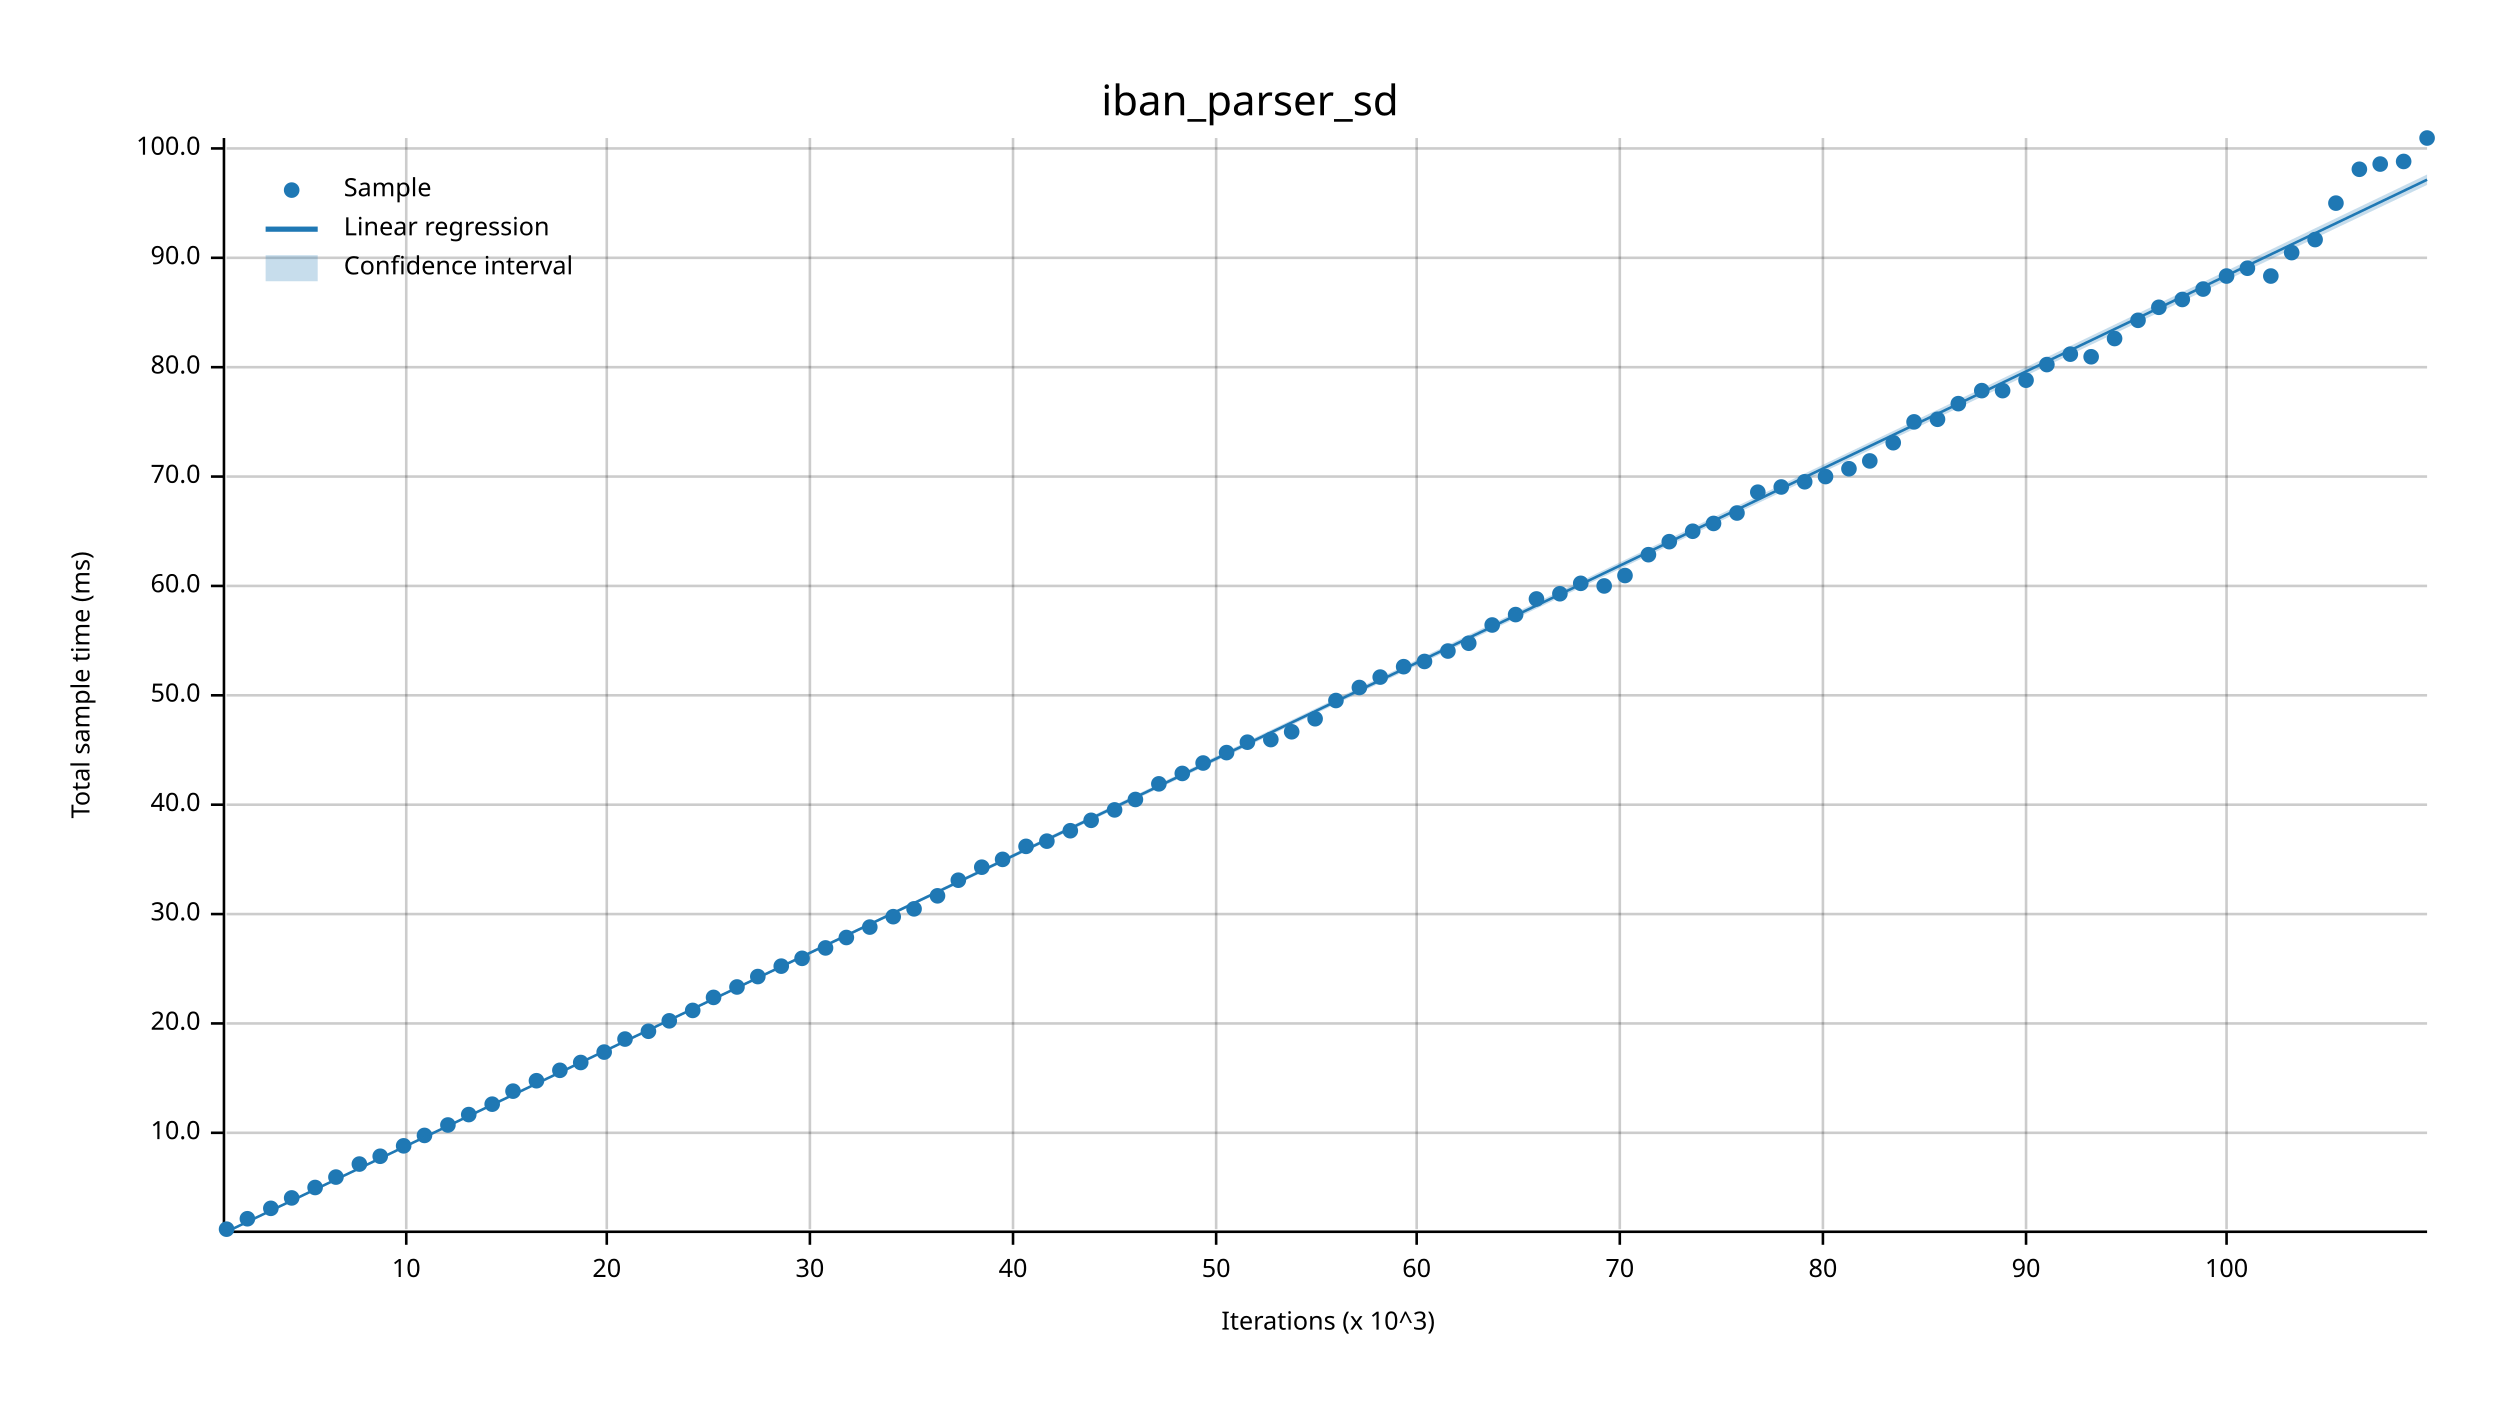
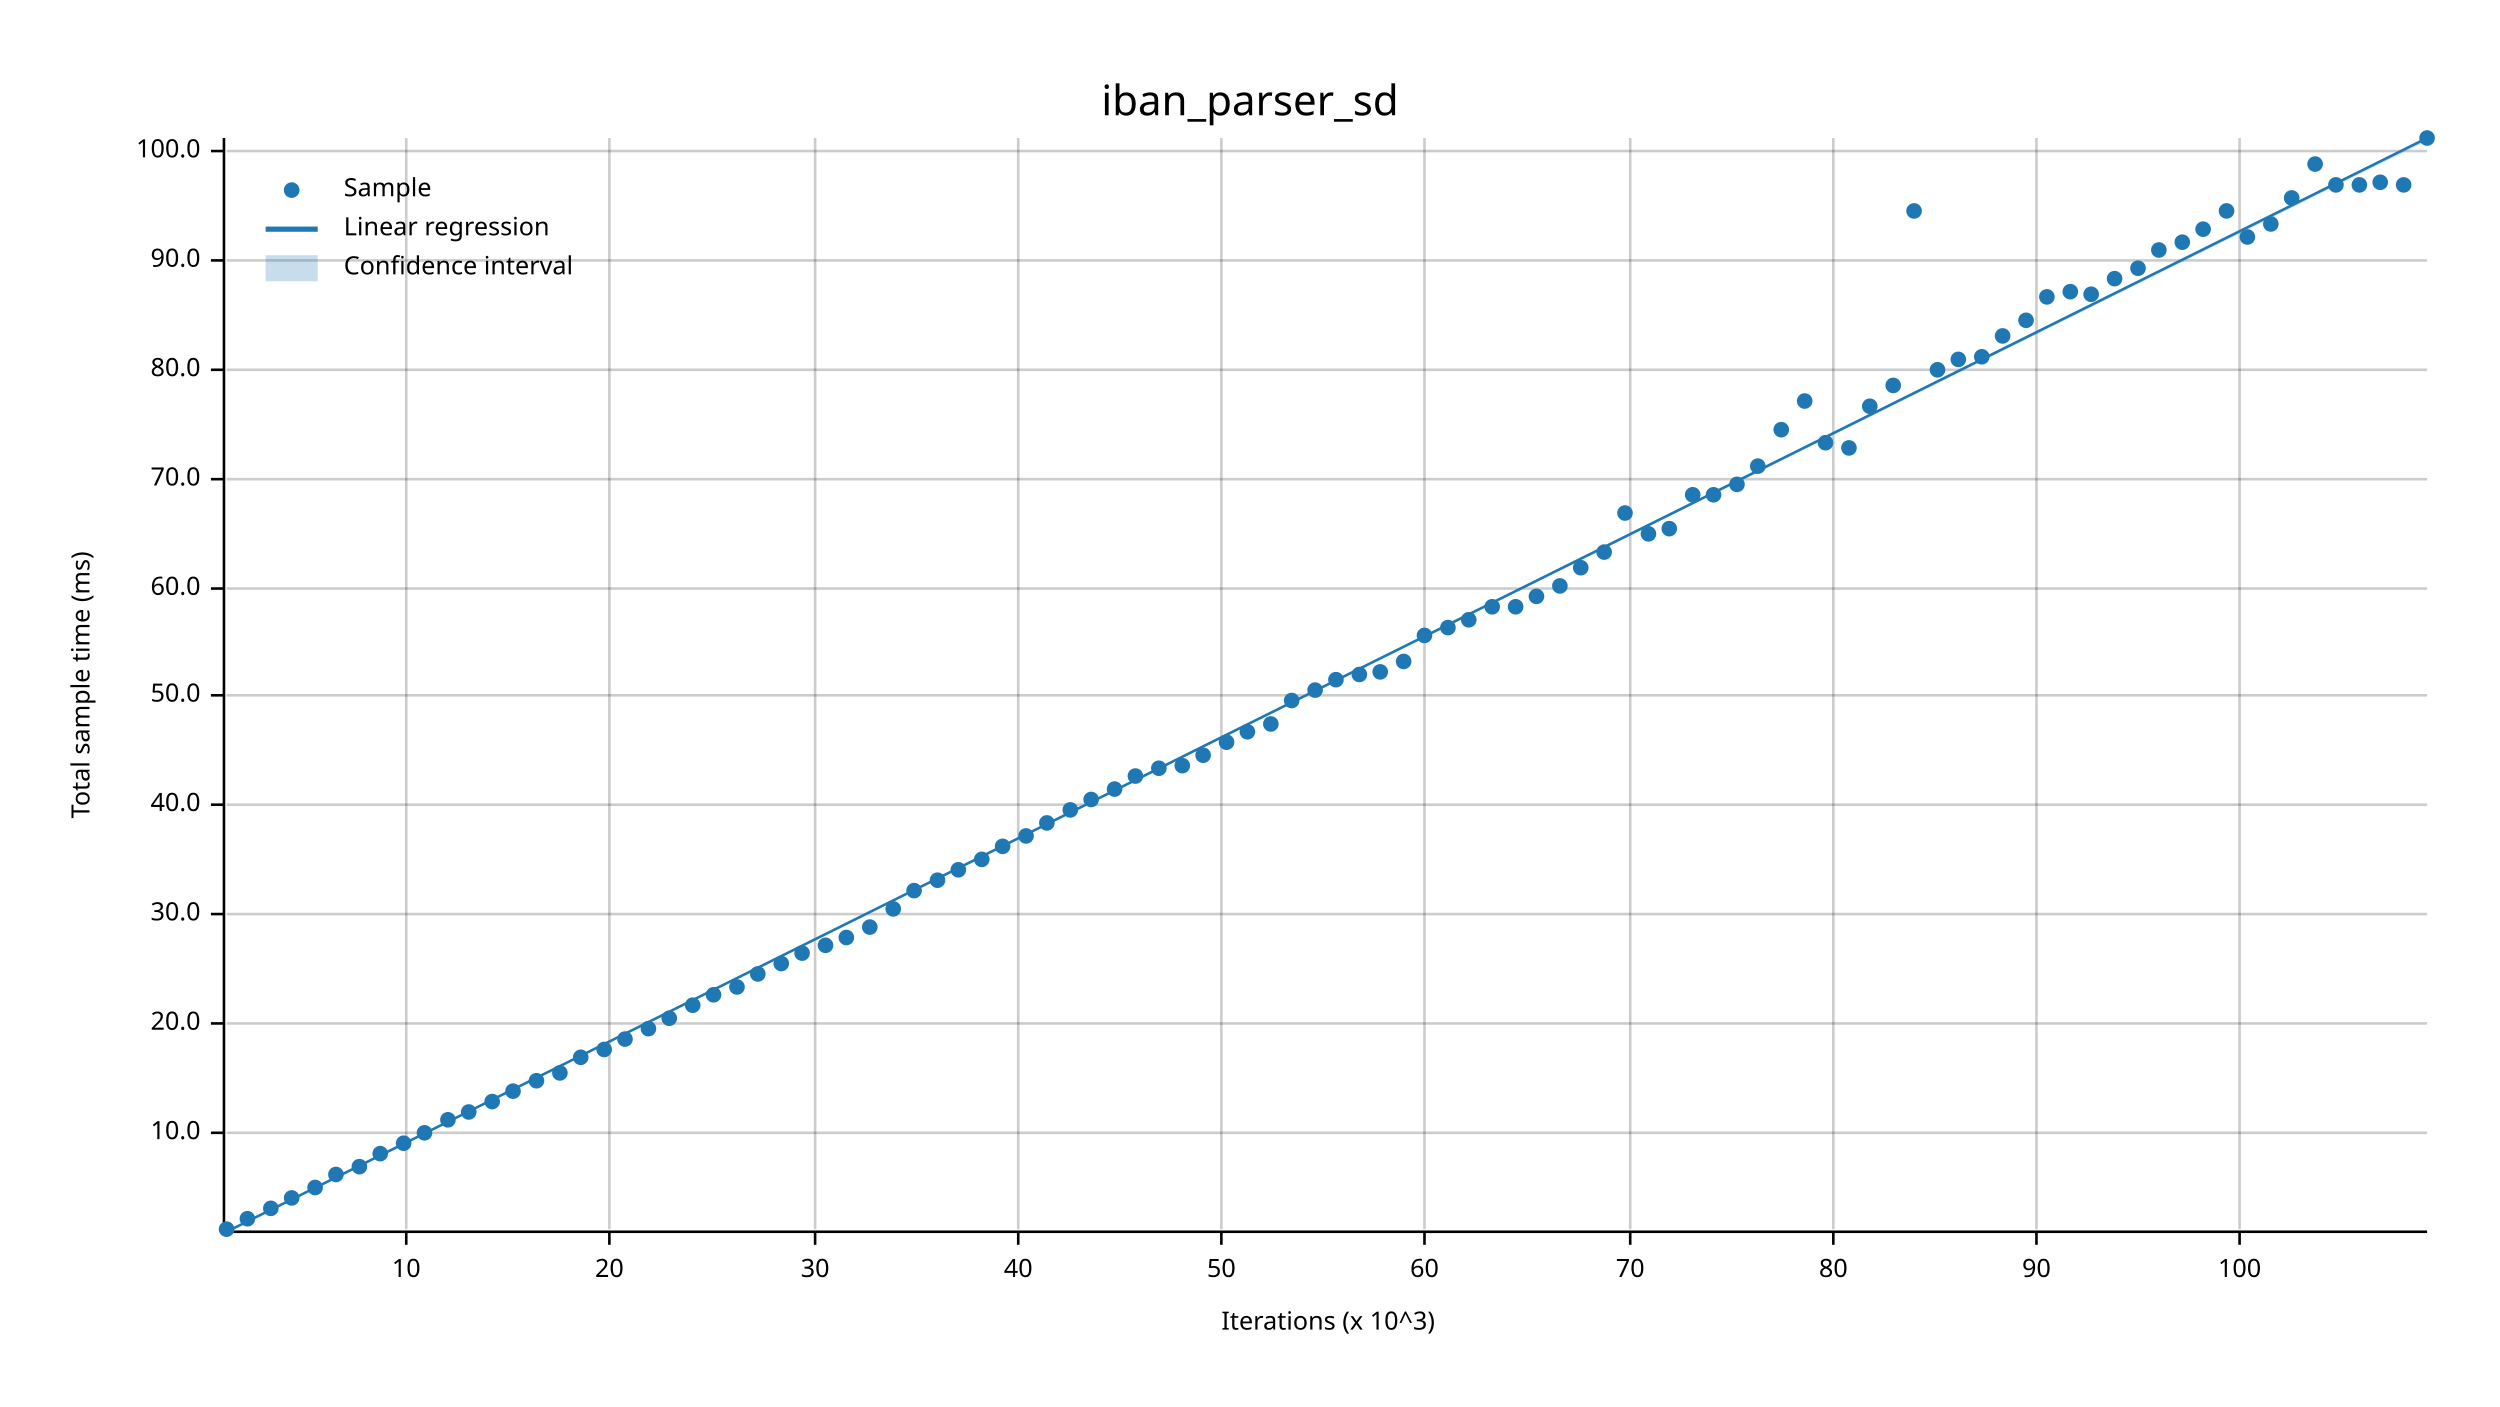
<svg xmlns="http://www.w3.org/2000/svg" width="960" height="540" viewBox="0 0 960 540">
  <text x="480" y="32" dy="0.76em" text-anchor="middle" font-family="sans-serif" font-size="16.129" opacity="1" fill="#000000">
iban_parser_sd
</text>
  <text x="27" y="263" dy="0.76em" text-anchor="middle" font-family="sans-serif" font-size="9.677" opacity="1" fill="#000000" transform="rotate(270, 27, 263)">
Total sample time (ms)
</text>
  <text x="510" y="513" dy="-0.5ex" text-anchor="middle" font-family="sans-serif" font-size="9.677" opacity="1" fill="#000000">
Iterations (x 10^3)
</text>
  <line opacity="0.2" stroke="#000000" stroke-width="1" x1="156" y1="472" x2="156" y2="53" />
-   <line opacity="0.2" stroke="#000000" stroke-width="1" x1="233" y1="472" x2="233" y2="53" />
-   <line opacity="0.2" stroke="#000000" stroke-width="1" x1="311" y1="472" x2="311" y2="53" />
-   <line opacity="0.2" stroke="#000000" stroke-width="1" x1="389" y1="472" x2="389" y2="53" />
-   <line opacity="0.2" stroke="#000000" stroke-width="1" x1="467" y1="472" x2="467" y2="53" />
-   <line opacity="0.2" stroke="#000000" stroke-width="1" x1="544" y1="472" x2="544" y2="53" />
-   <line opacity="0.2" stroke="#000000" stroke-width="1" x1="622" y1="472" x2="622" y2="53" />
-   <line opacity="0.2" stroke="#000000" stroke-width="1" x1="700" y1="472" x2="700" y2="53" />
-   <line opacity="0.2" stroke="#000000" stroke-width="1" x1="778" y1="472" x2="778" y2="53" />
-   <line opacity="0.2" stroke="#000000" stroke-width="1" x1="855" y1="472" x2="855" y2="53" />
+   <line opacity="0.2" stroke="#000000" stroke-width="1" x1="234" y1="472" x2="234" y2="53" />
+   <line opacity="0.2" stroke="#000000" stroke-width="1" x1="313" y1="472" x2="313" y2="53" />
+   <line opacity="0.2" stroke="#000000" stroke-width="1" x1="391" y1="472" x2="391" y2="53" />
+   <line opacity="0.2" stroke="#000000" stroke-width="1" x1="469" y1="472" x2="469" y2="53" />
+   <line opacity="0.2" stroke="#000000" stroke-width="1" x1="547" y1="472" x2="547" y2="53" />
+   <line opacity="0.2" stroke="#000000" stroke-width="1" x1="626" y1="472" x2="626" y2="53" />
+   <line opacity="0.2" stroke="#000000" stroke-width="1" x1="704" y1="472" x2="704" y2="53" />
+   <line opacity="0.2" stroke="#000000" stroke-width="1" x1="782" y1="472" x2="782" y2="53" />
+   <line opacity="0.2" stroke="#000000" stroke-width="1" x1="860" y1="472" x2="860" y2="53" />
  <line opacity="0.2" stroke="#000000" stroke-width="1" x1="87" y1="435" x2="932" y2="435" />
  <line opacity="0.2" stroke="#000000" stroke-width="1" x1="87" y1="393" x2="932" y2="393" />
  <line opacity="0.2" stroke="#000000" stroke-width="1" x1="87" y1="351" x2="932" y2="351" />
  <line opacity="0.2" stroke="#000000" stroke-width="1" x1="87" y1="309" x2="932" y2="309" />
  <line opacity="0.2" stroke="#000000" stroke-width="1" x1="87" y1="267" x2="932" y2="267" />
-   <line opacity="0.2" stroke="#000000" stroke-width="1" x1="87" y1="225" x2="932" y2="225" />
-   <line opacity="0.2" stroke="#000000" stroke-width="1" x1="87" y1="183" x2="932" y2="183" />
-   <line opacity="0.2" stroke="#000000" stroke-width="1" x1="87" y1="141" x2="932" y2="141" />
-   <line opacity="0.2" stroke="#000000" stroke-width="1" x1="87" y1="99" x2="932" y2="99" />
-   <line opacity="0.2" stroke="#000000" stroke-width="1" x1="87" y1="57" x2="932" y2="57" />
+   <line opacity="0.2" stroke="#000000" stroke-width="1" x1="87" y1="226" x2="932" y2="226" />
+   <line opacity="0.2" stroke="#000000" stroke-width="1" x1="87" y1="184" x2="932" y2="184" />
+   <line opacity="0.2" stroke="#000000" stroke-width="1" x1="87" y1="142" x2="932" y2="142" />
+   <line opacity="0.2" stroke="#000000" stroke-width="1" x1="87" y1="100" x2="932" y2="100" />
+   <line opacity="0.2" stroke="#000000" stroke-width="1" x1="87" y1="58" x2="932" y2="58" />
  <polyline fill="none" opacity="1" stroke="#000000" stroke-width="1" points="86,53 86,472 " />
  <text x="77" y="435" dy="0.5ex" text-anchor="end" font-family="sans-serif" font-size="9.677" opacity="1" fill="#000000">
10.0
</text>
  <polyline fill="none" opacity="1" stroke="#000000" stroke-width="1" points="81,435 86,435 " />
  <text x="77" y="393" dy="0.5ex" text-anchor="end" font-family="sans-serif" font-size="9.677" opacity="1" fill="#000000">
20.0
</text>
  <polyline fill="none" opacity="1" stroke="#000000" stroke-width="1" points="81,393 86,393 " />
  <text x="77" y="351" dy="0.5ex" text-anchor="end" font-family="sans-serif" font-size="9.677" opacity="1" fill="#000000">
30.0
</text>
  <polyline fill="none" opacity="1" stroke="#000000" stroke-width="1" points="81,351 86,351 " />
  <text x="77" y="309" dy="0.5ex" text-anchor="end" font-family="sans-serif" font-size="9.677" opacity="1" fill="#000000">
40.0
</text>
  <polyline fill="none" opacity="1" stroke="#000000" stroke-width="1" points="81,309 86,309 " />
  <text x="77" y="267" dy="0.5ex" text-anchor="end" font-family="sans-serif" font-size="9.677" opacity="1" fill="#000000">
50.0
</text>
  <polyline fill="none" opacity="1" stroke="#000000" stroke-width="1" points="81,267 86,267 " />
-   <text x="77" y="225" dy="0.5ex" text-anchor="end" font-family="sans-serif" font-size="9.677" opacity="1" fill="#000000">
+   <text x="77" y="226" dy="0.5ex" text-anchor="end" font-family="sans-serif" font-size="9.677" opacity="1" fill="#000000">
60.0
</text>
-   <polyline fill="none" opacity="1" stroke="#000000" stroke-width="1" points="81,225 86,225 " />
-   <text x="77" y="183" dy="0.5ex" text-anchor="end" font-family="sans-serif" font-size="9.677" opacity="1" fill="#000000">
+   <polyline fill="none" opacity="1" stroke="#000000" stroke-width="1" points="81,226 86,226 " />
+   <text x="77" y="184" dy="0.5ex" text-anchor="end" font-family="sans-serif" font-size="9.677" opacity="1" fill="#000000">
70.0
</text>
-   <polyline fill="none" opacity="1" stroke="#000000" stroke-width="1" points="81,183 86,183 " />
-   <text x="77" y="141" dy="0.5ex" text-anchor="end" font-family="sans-serif" font-size="9.677" opacity="1" fill="#000000">
+   <polyline fill="none" opacity="1" stroke="#000000" stroke-width="1" points="81,184 86,184 " />
+   <text x="77" y="142" dy="0.5ex" text-anchor="end" font-family="sans-serif" font-size="9.677" opacity="1" fill="#000000">
80.0
</text>
-   <polyline fill="none" opacity="1" stroke="#000000" stroke-width="1" points="81,141 86,141 " />
-   <text x="77" y="99" dy="0.5ex" text-anchor="end" font-family="sans-serif" font-size="9.677" opacity="1" fill="#000000">
+   <polyline fill="none" opacity="1" stroke="#000000" stroke-width="1" points="81,142 86,142 " />
+   <text x="77" y="100" dy="0.5ex" text-anchor="end" font-family="sans-serif" font-size="9.677" opacity="1" fill="#000000">
90.0
</text>
-   <polyline fill="none" opacity="1" stroke="#000000" stroke-width="1" points="81,99 86,99 " />
-   <text x="77" y="57" dy="0.5ex" text-anchor="end" font-family="sans-serif" font-size="9.677" opacity="1" fill="#000000">
+   <polyline fill="none" opacity="1" stroke="#000000" stroke-width="1" points="81,100 86,100 " />
+   <text x="77" y="58" dy="0.5ex" text-anchor="end" font-family="sans-serif" font-size="9.677" opacity="1" fill="#000000">
100.0
</text>
-   <polyline fill="none" opacity="1" stroke="#000000" stroke-width="1" points="81,57 86,57 " />
+   <polyline fill="none" opacity="1" stroke="#000000" stroke-width="1" points="81,58 86,58 " />
  <polyline fill="none" opacity="1" stroke="#000000" stroke-width="1" points="87,473 932,473 " />
  <text x="156" y="483" dy="0.76em" text-anchor="middle" font-family="sans-serif" font-size="9.677" opacity="1" fill="#000000">
10
</text>
  <polyline fill="none" opacity="1" stroke="#000000" stroke-width="1" points="156,473 156,478 " />
-   <text x="233" y="483" dy="0.76em" text-anchor="middle" font-family="sans-serif" font-size="9.677" opacity="1" fill="#000000">
+   <text x="234" y="483" dy="0.76em" text-anchor="middle" font-family="sans-serif" font-size="9.677" opacity="1" fill="#000000">
20
</text>
-   <polyline fill="none" opacity="1" stroke="#000000" stroke-width="1" points="233,473 233,478 " />
-   <text x="311" y="483" dy="0.76em" text-anchor="middle" font-family="sans-serif" font-size="9.677" opacity="1" fill="#000000">
+   <polyline fill="none" opacity="1" stroke="#000000" stroke-width="1" points="234,473 234,478 " />
+   <text x="313" y="483" dy="0.76em" text-anchor="middle" font-family="sans-serif" font-size="9.677" opacity="1" fill="#000000">
30
</text>
-   <polyline fill="none" opacity="1" stroke="#000000" stroke-width="1" points="311,473 311,478 " />
-   <text x="389" y="483" dy="0.76em" text-anchor="middle" font-family="sans-serif" font-size="9.677" opacity="1" fill="#000000">
+   <polyline fill="none" opacity="1" stroke="#000000" stroke-width="1" points="313,473 313,478 " />
+   <text x="391" y="483" dy="0.76em" text-anchor="middle" font-family="sans-serif" font-size="9.677" opacity="1" fill="#000000">
40
</text>
-   <polyline fill="none" opacity="1" stroke="#000000" stroke-width="1" points="389,473 389,478 " />
-   <text x="467" y="483" dy="0.76em" text-anchor="middle" font-family="sans-serif" font-size="9.677" opacity="1" fill="#000000">
+   <polyline fill="none" opacity="1" stroke="#000000" stroke-width="1" points="391,473 391,478 " />
+   <text x="469" y="483" dy="0.76em" text-anchor="middle" font-family="sans-serif" font-size="9.677" opacity="1" fill="#000000">
50
</text>
-   <polyline fill="none" opacity="1" stroke="#000000" stroke-width="1" points="467,473 467,478 " />
-   <text x="544" y="483" dy="0.76em" text-anchor="middle" font-family="sans-serif" font-size="9.677" opacity="1" fill="#000000">
+   <polyline fill="none" opacity="1" stroke="#000000" stroke-width="1" points="469,473 469,478 " />
+   <text x="547" y="483" dy="0.76em" text-anchor="middle" font-family="sans-serif" font-size="9.677" opacity="1" fill="#000000">
60
</text>
-   <polyline fill="none" opacity="1" stroke="#000000" stroke-width="1" points="544,473 544,478 " />
-   <text x="622" y="483" dy="0.76em" text-anchor="middle" font-family="sans-serif" font-size="9.677" opacity="1" fill="#000000">
+   <polyline fill="none" opacity="1" stroke="#000000" stroke-width="1" points="547,473 547,478 " />
+   <text x="626" y="483" dy="0.76em" text-anchor="middle" font-family="sans-serif" font-size="9.677" opacity="1" fill="#000000">
70
</text>
-   <polyline fill="none" opacity="1" stroke="#000000" stroke-width="1" points="622,473 622,478 " />
-   <text x="700" y="483" dy="0.76em" text-anchor="middle" font-family="sans-serif" font-size="9.677" opacity="1" fill="#000000">
+   <polyline fill="none" opacity="1" stroke="#000000" stroke-width="1" points="626,473 626,478 " />
+   <text x="704" y="483" dy="0.76em" text-anchor="middle" font-family="sans-serif" font-size="9.677" opacity="1" fill="#000000">
80
</text>
-   <polyline fill="none" opacity="1" stroke="#000000" stroke-width="1" points="700,473 700,478 " />
-   <text x="778" y="483" dy="0.76em" text-anchor="middle" font-family="sans-serif" font-size="9.677" opacity="1" fill="#000000">
+   <polyline fill="none" opacity="1" stroke="#000000" stroke-width="1" points="704,473 704,478 " />
+   <text x="782" y="483" dy="0.76em" text-anchor="middle" font-family="sans-serif" font-size="9.677" opacity="1" fill="#000000">
90
</text>
-   <polyline fill="none" opacity="1" stroke="#000000" stroke-width="1" points="778,473 778,478 " />
-   <text x="855" y="483" dy="0.76em" text-anchor="middle" font-family="sans-serif" font-size="9.677" opacity="1" fill="#000000">
+   <polyline fill="none" opacity="1" stroke="#000000" stroke-width="1" points="782,473 782,478 " />
+   <text x="860" y="483" dy="0.76em" text-anchor="middle" font-family="sans-serif" font-size="9.677" opacity="1" fill="#000000">
100
</text>
-   <polyline fill="none" opacity="1" stroke="#000000" stroke-width="1" points="855,473 855,478 " />
+   <polyline fill="none" opacity="1" stroke="#000000" stroke-width="1" points="860,473 860,478 " />
  <circle cx="87" cy="472" r="3" opacity="1" fill="#1F78B4" stroke="none" stroke-width="1" />
  <circle cx="95" cy="468" r="3" opacity="1" fill="#1F78B4" stroke="none" stroke-width="1" />
  <circle cx="104" cy="464" r="3" opacity="1" fill="#1F78B4" stroke="none" stroke-width="1" />
  <circle cx="112" cy="460" r="3" opacity="1" fill="#1F78B4" stroke="none" stroke-width="1" />
  <circle cx="121" cy="456" r="3" opacity="1" fill="#1F78B4" stroke="none" stroke-width="1" />
-   <circle cx="129" cy="452" r="3" opacity="1" fill="#1F78B4" stroke="none" stroke-width="1" />
-   <circle cx="138" cy="447" r="3" opacity="1" fill="#1F78B4" stroke="none" stroke-width="1" />
-   <circle cx="146" cy="444" r="3" opacity="1" fill="#1F78B4" stroke="none" stroke-width="1" />
-   <circle cx="155" cy="440" r="3" opacity="1" fill="#1F78B4" stroke="none" stroke-width="1" />
-   <circle cx="163" cy="436" r="3" opacity="1" fill="#1F78B4" stroke="none" stroke-width="1" />
-   <circle cx="172" cy="432" r="3" opacity="1" fill="#1F78B4" stroke="none" stroke-width="1" />
-   <circle cx="180" cy="428" r="3" opacity="1" fill="#1F78B4" stroke="none" stroke-width="1" />
-   <circle cx="189" cy="424" r="3" opacity="1" fill="#1F78B4" stroke="none" stroke-width="1" />
+   <circle cx="129" cy="451" r="3" opacity="1" fill="#1F78B4" stroke="none" stroke-width="1" />
+   <circle cx="138" cy="448" r="3" opacity="1" fill="#1F78B4" stroke="none" stroke-width="1" />
+   <circle cx="146" cy="443" r="3" opacity="1" fill="#1F78B4" stroke="none" stroke-width="1" />
+   <circle cx="155" cy="439" r="3" opacity="1" fill="#1F78B4" stroke="none" stroke-width="1" />
+   <circle cx="163" cy="435" r="3" opacity="1" fill="#1F78B4" stroke="none" stroke-width="1" />
+   <circle cx="172" cy="430" r="3" opacity="1" fill="#1F78B4" stroke="none" stroke-width="1" />
+   <circle cx="180" cy="427" r="3" opacity="1" fill="#1F78B4" stroke="none" stroke-width="1" />
+   <circle cx="189" cy="423" r="3" opacity="1" fill="#1F78B4" stroke="none" stroke-width="1" />
  <circle cx="197" cy="419" r="3" opacity="1" fill="#1F78B4" stroke="none" stroke-width="1" />
  <circle cx="206" cy="415" r="3" opacity="1" fill="#1F78B4" stroke="none" stroke-width="1" />
-   <circle cx="215" cy="411" r="3" opacity="1" fill="#1F78B4" stroke="none" stroke-width="1" />
-   <circle cx="223" cy="408" r="3" opacity="1" fill="#1F78B4" stroke="none" stroke-width="1" />
-   <circle cx="232" cy="404" r="3" opacity="1" fill="#1F78B4" stroke="none" stroke-width="1" />
+   <circle cx="215" cy="412" r="3" opacity="1" fill="#1F78B4" stroke="none" stroke-width="1" />
+   <circle cx="223" cy="406" r="3" opacity="1" fill="#1F78B4" stroke="none" stroke-width="1" />
+   <circle cx="232" cy="403" r="3" opacity="1" fill="#1F78B4" stroke="none" stroke-width="1" />
  <circle cx="240" cy="399" r="3" opacity="1" fill="#1F78B4" stroke="none" stroke-width="1" />
-   <circle cx="249" cy="396" r="3" opacity="1" fill="#1F78B4" stroke="none" stroke-width="1" />
-   <circle cx="257" cy="392" r="3" opacity="1" fill="#1F78B4" stroke="none" stroke-width="1" />
-   <circle cx="266" cy="388" r="3" opacity="1" fill="#1F78B4" stroke="none" stroke-width="1" />
-   <circle cx="274" cy="383" r="3" opacity="1" fill="#1F78B4" stroke="none" stroke-width="1" />
+   <circle cx="249" cy="395" r="3" opacity="1" fill="#1F78B4" stroke="none" stroke-width="1" />
+   <circle cx="257" cy="391" r="3" opacity="1" fill="#1F78B4" stroke="none" stroke-width="1" />
+   <circle cx="266" cy="386" r="3" opacity="1" fill="#1F78B4" stroke="none" stroke-width="1" />
+   <circle cx="274" cy="382" r="3" opacity="1" fill="#1F78B4" stroke="none" stroke-width="1" />
  <circle cx="283" cy="379" r="3" opacity="1" fill="#1F78B4" stroke="none" stroke-width="1" />
-   <circle cx="291" cy="375" r="3" opacity="1" fill="#1F78B4" stroke="none" stroke-width="1" />
-   <circle cx="300" cy="371" r="3" opacity="1" fill="#1F78B4" stroke="none" stroke-width="1" />
-   <circle cx="308" cy="368" r="3" opacity="1" fill="#1F78B4" stroke="none" stroke-width="1" />
-   <circle cx="317" cy="364" r="3" opacity="1" fill="#1F78B4" stroke="none" stroke-width="1" />
+   <circle cx="291" cy="374" r="3" opacity="1" fill="#1F78B4" stroke="none" stroke-width="1" />
+   <circle cx="300" cy="370" r="3" opacity="1" fill="#1F78B4" stroke="none" stroke-width="1" />
+   <circle cx="308" cy="366" r="3" opacity="1" fill="#1F78B4" stroke="none" stroke-width="1" />
+   <circle cx="317" cy="363" r="3" opacity="1" fill="#1F78B4" stroke="none" stroke-width="1" />
  <circle cx="325" cy="360" r="3" opacity="1" fill="#1F78B4" stroke="none" stroke-width="1" />
  <circle cx="334" cy="356" r="3" opacity="1" fill="#1F78B4" stroke="none" stroke-width="1" />
-   <circle cx="343" cy="352" r="3" opacity="1" fill="#1F78B4" stroke="none" stroke-width="1" />
-   <circle cx="351" cy="349" r="3" opacity="1" fill="#1F78B4" stroke="none" stroke-width="1" />
-   <circle cx="360" cy="344" r="3" opacity="1" fill="#1F78B4" stroke="none" stroke-width="1" />
-   <circle cx="368" cy="338" r="3" opacity="1" fill="#1F78B4" stroke="none" stroke-width="1" />
-   <circle cx="377" cy="333" r="3" opacity="1" fill="#1F78B4" stroke="none" stroke-width="1" />
-   <circle cx="385" cy="330" r="3" opacity="1" fill="#1F78B4" stroke="none" stroke-width="1" />
-   <circle cx="394" cy="325" r="3" opacity="1" fill="#1F78B4" stroke="none" stroke-width="1" />
-   <circle cx="402" cy="323" r="3" opacity="1" fill="#1F78B4" stroke="none" stroke-width="1" />
-   <circle cx="411" cy="319" r="3" opacity="1" fill="#1F78B4" stroke="none" stroke-width="1" />
-   <circle cx="419" cy="315" r="3" opacity="1" fill="#1F78B4" stroke="none" stroke-width="1" />
-   <circle cx="428" cy="311" r="3" opacity="1" fill="#1F78B4" stroke="none" stroke-width="1" />
-   <circle cx="436" cy="307" r="3" opacity="1" fill="#1F78B4" stroke="none" stroke-width="1" />
-   <circle cx="445" cy="301" r="3" opacity="1" fill="#1F78B4" stroke="none" stroke-width="1" />
-   <circle cx="454" cy="297" r="3" opacity="1" fill="#1F78B4" stroke="none" stroke-width="1" />
-   <circle cx="462" cy="293" r="3" opacity="1" fill="#1F78B4" stroke="none" stroke-width="1" />
-   <circle cx="471" cy="289" r="3" opacity="1" fill="#1F78B4" stroke="none" stroke-width="1" />
-   <circle cx="479" cy="285" r="3" opacity="1" fill="#1F78B4" stroke="none" stroke-width="1" />
-   <circle cx="488" cy="284" r="3" opacity="1" fill="#1F78B4" stroke="none" stroke-width="1" />
-   <circle cx="496" cy="281" r="3" opacity="1" fill="#1F78B4" stroke="none" stroke-width="1" />
-   <circle cx="505" cy="276" r="3" opacity="1" fill="#1F78B4" stroke="none" stroke-width="1" />
-   <circle cx="513" cy="269" r="3" opacity="1" fill="#1F78B4" stroke="none" stroke-width="1" />
-   <circle cx="522" cy="264" r="3" opacity="1" fill="#1F78B4" stroke="none" stroke-width="1" />
-   <circle cx="530" cy="260" r="3" opacity="1" fill="#1F78B4" stroke="none" stroke-width="1" />
-   <circle cx="539" cy="256" r="3" opacity="1" fill="#1F78B4" stroke="none" stroke-width="1" />
-   <circle cx="547" cy="254" r="3" opacity="1" fill="#1F78B4" stroke="none" stroke-width="1" />
-   <circle cx="556" cy="250" r="3" opacity="1" fill="#1F78B4" stroke="none" stroke-width="1" />
-   <circle cx="564" cy="247" r="3" opacity="1" fill="#1F78B4" stroke="none" stroke-width="1" />
-   <circle cx="573" cy="240" r="3" opacity="1" fill="#1F78B4" stroke="none" stroke-width="1" />
-   <circle cx="582" cy="236" r="3" opacity="1" fill="#1F78B4" stroke="none" stroke-width="1" />
-   <circle cx="590" cy="230" r="3" opacity="1" fill="#1F78B4" stroke="none" stroke-width="1" />
-   <circle cx="599" cy="228" r="3" opacity="1" fill="#1F78B4" stroke="none" stroke-width="1" />
-   <circle cx="607" cy="224" r="3" opacity="1" fill="#1F78B4" stroke="none" stroke-width="1" />
-   <circle cx="616" cy="225" r="3" opacity="1" fill="#1F78B4" stroke="none" stroke-width="1" />
-   <circle cx="624" cy="221" r="3" opacity="1" fill="#1F78B4" stroke="none" stroke-width="1" />
-   <circle cx="633" cy="213" r="3" opacity="1" fill="#1F78B4" stroke="none" stroke-width="1" />
-   <circle cx="641" cy="208" r="3" opacity="1" fill="#1F78B4" stroke="none" stroke-width="1" />
-   <circle cx="650" cy="204" r="3" opacity="1" fill="#1F78B4" stroke="none" stroke-width="1" />
-   <circle cx="658" cy="201" r="3" opacity="1" fill="#1F78B4" stroke="none" stroke-width="1" />
-   <circle cx="667" cy="197" r="3" opacity="1" fill="#1F78B4" stroke="none" stroke-width="1" />
-   <circle cx="675" cy="189" r="3" opacity="1" fill="#1F78B4" stroke="none" stroke-width="1" />
-   <circle cx="684" cy="187" r="3" opacity="1" fill="#1F78B4" stroke="none" stroke-width="1" />
-   <circle cx="693" cy="185" r="3" opacity="1" fill="#1F78B4" stroke="none" stroke-width="1" />
-   <circle cx="701" cy="183" r="3" opacity="1" fill="#1F78B4" stroke="none" stroke-width="1" />
-   <circle cx="710" cy="180" r="3" opacity="1" fill="#1F78B4" stroke="none" stroke-width="1" />
-   <circle cx="718" cy="177" r="3" opacity="1" fill="#1F78B4" stroke="none" stroke-width="1" />
-   <circle cx="727" cy="170" r="3" opacity="1" fill="#1F78B4" stroke="none" stroke-width="1" />
-   <circle cx="735" cy="162" r="3" opacity="1" fill="#1F78B4" stroke="none" stroke-width="1" />
-   <circle cx="744" cy="161" r="3" opacity="1" fill="#1F78B4" stroke="none" stroke-width="1" />
-   <circle cx="752" cy="155" r="3" opacity="1" fill="#1F78B4" stroke="none" stroke-width="1" />
-   <circle cx="761" cy="150" r="3" opacity="1" fill="#1F78B4" stroke="none" stroke-width="1" />
-   <circle cx="769" cy="150" r="3" opacity="1" fill="#1F78B4" stroke="none" stroke-width="1" />
-   <circle cx="778" cy="146" r="3" opacity="1" fill="#1F78B4" stroke="none" stroke-width="1" />
-   <circle cx="786" cy="140" r="3" opacity="1" fill="#1F78B4" stroke="none" stroke-width="1" />
-   <circle cx="795" cy="136" r="3" opacity="1" fill="#1F78B4" stroke="none" stroke-width="1" />
-   <circle cx="803" cy="137" r="3" opacity="1" fill="#1F78B4" stroke="none" stroke-width="1" />
-   <circle cx="812" cy="130" r="3" opacity="1" fill="#1F78B4" stroke="none" stroke-width="1" />
-   <circle cx="821" cy="123" r="3" opacity="1" fill="#1F78B4" stroke="none" stroke-width="1" />
-   <circle cx="829" cy="118" r="3" opacity="1" fill="#1F78B4" stroke="none" stroke-width="1" />
-   <circle cx="838" cy="115" r="3" opacity="1" fill="#1F78B4" stroke="none" stroke-width="1" />
-   <circle cx="846" cy="111" r="3" opacity="1" fill="#1F78B4" stroke="none" stroke-width="1" />
-   <circle cx="855" cy="106" r="3" opacity="1" fill="#1F78B4" stroke="none" stroke-width="1" />
-   <circle cx="863" cy="103" r="3" opacity="1" fill="#1F78B4" stroke="none" stroke-width="1" />
-   <circle cx="872" cy="106" r="3" opacity="1" fill="#1F78B4" stroke="none" stroke-width="1" />
-   <circle cx="880" cy="97" r="3" opacity="1" fill="#1F78B4" stroke="none" stroke-width="1" />
-   <circle cx="889" cy="92" r="3" opacity="1" fill="#1F78B4" stroke="none" stroke-width="1" />
-   <circle cx="897" cy="78" r="3" opacity="1" fill="#1F78B4" stroke="none" stroke-width="1" />
-   <circle cx="906" cy="65" r="3" opacity="1" fill="#1F78B4" stroke="none" stroke-width="1" />
-   <circle cx="914" cy="63" r="3" opacity="1" fill="#1F78B4" stroke="none" stroke-width="1" />
-   <circle cx="923" cy="62" r="3" opacity="1" fill="#1F78B4" stroke="none" stroke-width="1" />
+   <circle cx="343" cy="349" r="3" opacity="1" fill="#1F78B4" stroke="none" stroke-width="1" />
+   <circle cx="351" cy="342" r="3" opacity="1" fill="#1F78B4" stroke="none" stroke-width="1" />
+   <circle cx="360" cy="338" r="3" opacity="1" fill="#1F78B4" stroke="none" stroke-width="1" />
+   <circle cx="368" cy="334" r="3" opacity="1" fill="#1F78B4" stroke="none" stroke-width="1" />
+   <circle cx="377" cy="330" r="3" opacity="1" fill="#1F78B4" stroke="none" stroke-width="1" />
+   <circle cx="385" cy="325" r="3" opacity="1" fill="#1F78B4" stroke="none" stroke-width="1" />
+   <circle cx="394" cy="321" r="3" opacity="1" fill="#1F78B4" stroke="none" stroke-width="1" />
+   <circle cx="402" cy="316" r="3" opacity="1" fill="#1F78B4" stroke="none" stroke-width="1" />
+   <circle cx="411" cy="311" r="3" opacity="1" fill="#1F78B4" stroke="none" stroke-width="1" />
+   <circle cx="419" cy="307" r="3" opacity="1" fill="#1F78B4" stroke="none" stroke-width="1" />
+   <circle cx="428" cy="303" r="3" opacity="1" fill="#1F78B4" stroke="none" stroke-width="1" />
+   <circle cx="436" cy="298" r="3" opacity="1" fill="#1F78B4" stroke="none" stroke-width="1" />
+   <circle cx="445" cy="295" r="3" opacity="1" fill="#1F78B4" stroke="none" stroke-width="1" />
+   <circle cx="454" cy="294" r="3" opacity="1" fill="#1F78B4" stroke="none" stroke-width="1" />
+   <circle cx="462" cy="290" r="3" opacity="1" fill="#1F78B4" stroke="none" stroke-width="1" />
+   <circle cx="471" cy="285" r="3" opacity="1" fill="#1F78B4" stroke="none" stroke-width="1" />
+   <circle cx="479" cy="281" r="3" opacity="1" fill="#1F78B4" stroke="none" stroke-width="1" />
+   <circle cx="488" cy="278" r="3" opacity="1" fill="#1F78B4" stroke="none" stroke-width="1" />
+   <circle cx="496" cy="269" r="3" opacity="1" fill="#1F78B4" stroke="none" stroke-width="1" />
+   <circle cx="505" cy="265" r="3" opacity="1" fill="#1F78B4" stroke="none" stroke-width="1" />
+   <circle cx="513" cy="261" r="3" opacity="1" fill="#1F78B4" stroke="none" stroke-width="1" />
+   <circle cx="522" cy="259" r="3" opacity="1" fill="#1F78B4" stroke="none" stroke-width="1" />
+   <circle cx="530" cy="258" r="3" opacity="1" fill="#1F78B4" stroke="none" stroke-width="1" />
+   <circle cx="539" cy="254" r="3" opacity="1" fill="#1F78B4" stroke="none" stroke-width="1" />
+   <circle cx="547" cy="244" r="3" opacity="1" fill="#1F78B4" stroke="none" stroke-width="1" />
+   <circle cx="556" cy="241" r="3" opacity="1" fill="#1F78B4" stroke="none" stroke-width="1" />
+   <circle cx="564" cy="238" r="3" opacity="1" fill="#1F78B4" stroke="none" stroke-width="1" />
+   <circle cx="573" cy="233" r="3" opacity="1" fill="#1F78B4" stroke="none" stroke-width="1" />
+   <circle cx="582" cy="233" r="3" opacity="1" fill="#1F78B4" stroke="none" stroke-width="1" />
+   <circle cx="590" cy="229" r="3" opacity="1" fill="#1F78B4" stroke="none" stroke-width="1" />
+   <circle cx="599" cy="225" r="3" opacity="1" fill="#1F78B4" stroke="none" stroke-width="1" />
+   <circle cx="607" cy="218" r="3" opacity="1" fill="#1F78B4" stroke="none" stroke-width="1" />
+   <circle cx="616" cy="212" r="3" opacity="1" fill="#1F78B4" stroke="none" stroke-width="1" />
+   <circle cx="624" cy="197" r="3" opacity="1" fill="#1F78B4" stroke="none" stroke-width="1" />
+   <circle cx="633" cy="205" r="3" opacity="1" fill="#1F78B4" stroke="none" stroke-width="1" />
+   <circle cx="641" cy="203" r="3" opacity="1" fill="#1F78B4" stroke="none" stroke-width="1" />
+   <circle cx="650" cy="190" r="3" opacity="1" fill="#1F78B4" stroke="none" stroke-width="1" />
+   <circle cx="658" cy="190" r="3" opacity="1" fill="#1F78B4" stroke="none" stroke-width="1" />
+   <circle cx="667" cy="186" r="3" opacity="1" fill="#1F78B4" stroke="none" stroke-width="1" />
+   <circle cx="675" cy="179" r="3" opacity="1" fill="#1F78B4" stroke="none" stroke-width="1" />
+   <circle cx="684" cy="165" r="3" opacity="1" fill="#1F78B4" stroke="none" stroke-width="1" />
+   <circle cx="693" cy="154" r="3" opacity="1" fill="#1F78B4" stroke="none" stroke-width="1" />
+   <circle cx="701" cy="170" r="3" opacity="1" fill="#1F78B4" stroke="none" stroke-width="1" />
+   <circle cx="710" cy="172" r="3" opacity="1" fill="#1F78B4" stroke="none" stroke-width="1" />
+   <circle cx="718" cy="156" r="3" opacity="1" fill="#1F78B4" stroke="none" stroke-width="1" />
+   <circle cx="727" cy="148" r="3" opacity="1" fill="#1F78B4" stroke="none" stroke-width="1" />
+   <circle cx="735" cy="81" r="3" opacity="1" fill="#1F78B4" stroke="none" stroke-width="1" />
+   <circle cx="744" cy="142" r="3" opacity="1" fill="#1F78B4" stroke="none" stroke-width="1" />
+   <circle cx="752" cy="138" r="3" opacity="1" fill="#1F78B4" stroke="none" stroke-width="1" />
+   <circle cx="761" cy="137" r="3" opacity="1" fill="#1F78B4" stroke="none" stroke-width="1" />
+   <circle cx="769" cy="129" r="3" opacity="1" fill="#1F78B4" stroke="none" stroke-width="1" />
+   <circle cx="778" cy="123" r="3" opacity="1" fill="#1F78B4" stroke="none" stroke-width="1" />
+   <circle cx="786" cy="114" r="3" opacity="1" fill="#1F78B4" stroke="none" stroke-width="1" />
+   <circle cx="795" cy="112" r="3" opacity="1" fill="#1F78B4" stroke="none" stroke-width="1" />
+   <circle cx="803" cy="113" r="3" opacity="1" fill="#1F78B4" stroke="none" stroke-width="1" />
+   <circle cx="812" cy="107" r="3" opacity="1" fill="#1F78B4" stroke="none" stroke-width="1" />
+   <circle cx="821" cy="103" r="3" opacity="1" fill="#1F78B4" stroke="none" stroke-width="1" />
+   <circle cx="829" cy="96" r="3" opacity="1" fill="#1F78B4" stroke="none" stroke-width="1" />
+   <circle cx="838" cy="93" r="3" opacity="1" fill="#1F78B4" stroke="none" stroke-width="1" />
+   <circle cx="846" cy="88" r="3" opacity="1" fill="#1F78B4" stroke="none" stroke-width="1" />
+   <circle cx="855" cy="81" r="3" opacity="1" fill="#1F78B4" stroke="none" stroke-width="1" />
+   <circle cx="863" cy="91" r="3" opacity="1" fill="#1F78B4" stroke="none" stroke-width="1" />
+   <circle cx="872" cy="86" r="3" opacity="1" fill="#1F78B4" stroke="none" stroke-width="1" />
+   <circle cx="880" cy="76" r="3" opacity="1" fill="#1F78B4" stroke="none" stroke-width="1" />
+   <circle cx="889" cy="63" r="3" opacity="1" fill="#1F78B4" stroke="none" stroke-width="1" />
+   <circle cx="897" cy="71" r="3" opacity="1" fill="#1F78B4" stroke="none" stroke-width="1" />
+   <circle cx="906" cy="71" r="3" opacity="1" fill="#1F78B4" stroke="none" stroke-width="1" />
+   <circle cx="914" cy="70" r="3" opacity="1" fill="#1F78B4" stroke="none" stroke-width="1" />
+   <circle cx="923" cy="71" r="3" opacity="1" fill="#1F78B4" stroke="none" stroke-width="1" />
  <circle cx="932" cy="53" r="3" opacity="1" fill="#1F78B4" stroke="none" stroke-width="1" />
-   <polyline fill="none" opacity="1" stroke="#1F78B4" stroke-width="1" points="87,473 932,69 " />
-   <polygon opacity="0.25" fill="#1F78B4" points="87,473 932,71 932,67 " />
+   <polyline fill="none" opacity="1" stroke="#1F78B4" stroke-width="1" points="87,473 932,53 " />
+   <polygon opacity="0.25" fill="#1F78B4" points="87,473 932,54 932,53 " />
  <text x="132" y="68" dy="0.76em" text-anchor="start" font-family="sans-serif" font-size="9.677" opacity="1" fill="#000000">
Sample
</text>
  <text x="132" y="83" dy="0.76em" text-anchor="start" font-family="sans-serif" font-size="9.677" opacity="1" fill="#000000">
Linear regression
</text>
  <text x="132" y="98" dy="0.76em" text-anchor="start" font-family="sans-serif" font-size="9.677" opacity="1" fill="#000000">
Confidence interval
</text>
  <circle cx="112" cy="73" r="3" opacity="1" fill="#1F78B4" stroke="none" stroke-width="1" />
  <polyline fill="none" opacity="1" stroke="#1F78B4" stroke-width="2" points="102,88 122,88 " />
  <rect x="102" y="98" width="20" height="10" opacity="0.25" fill="#1F78B4" stroke="none" />
</svg>
